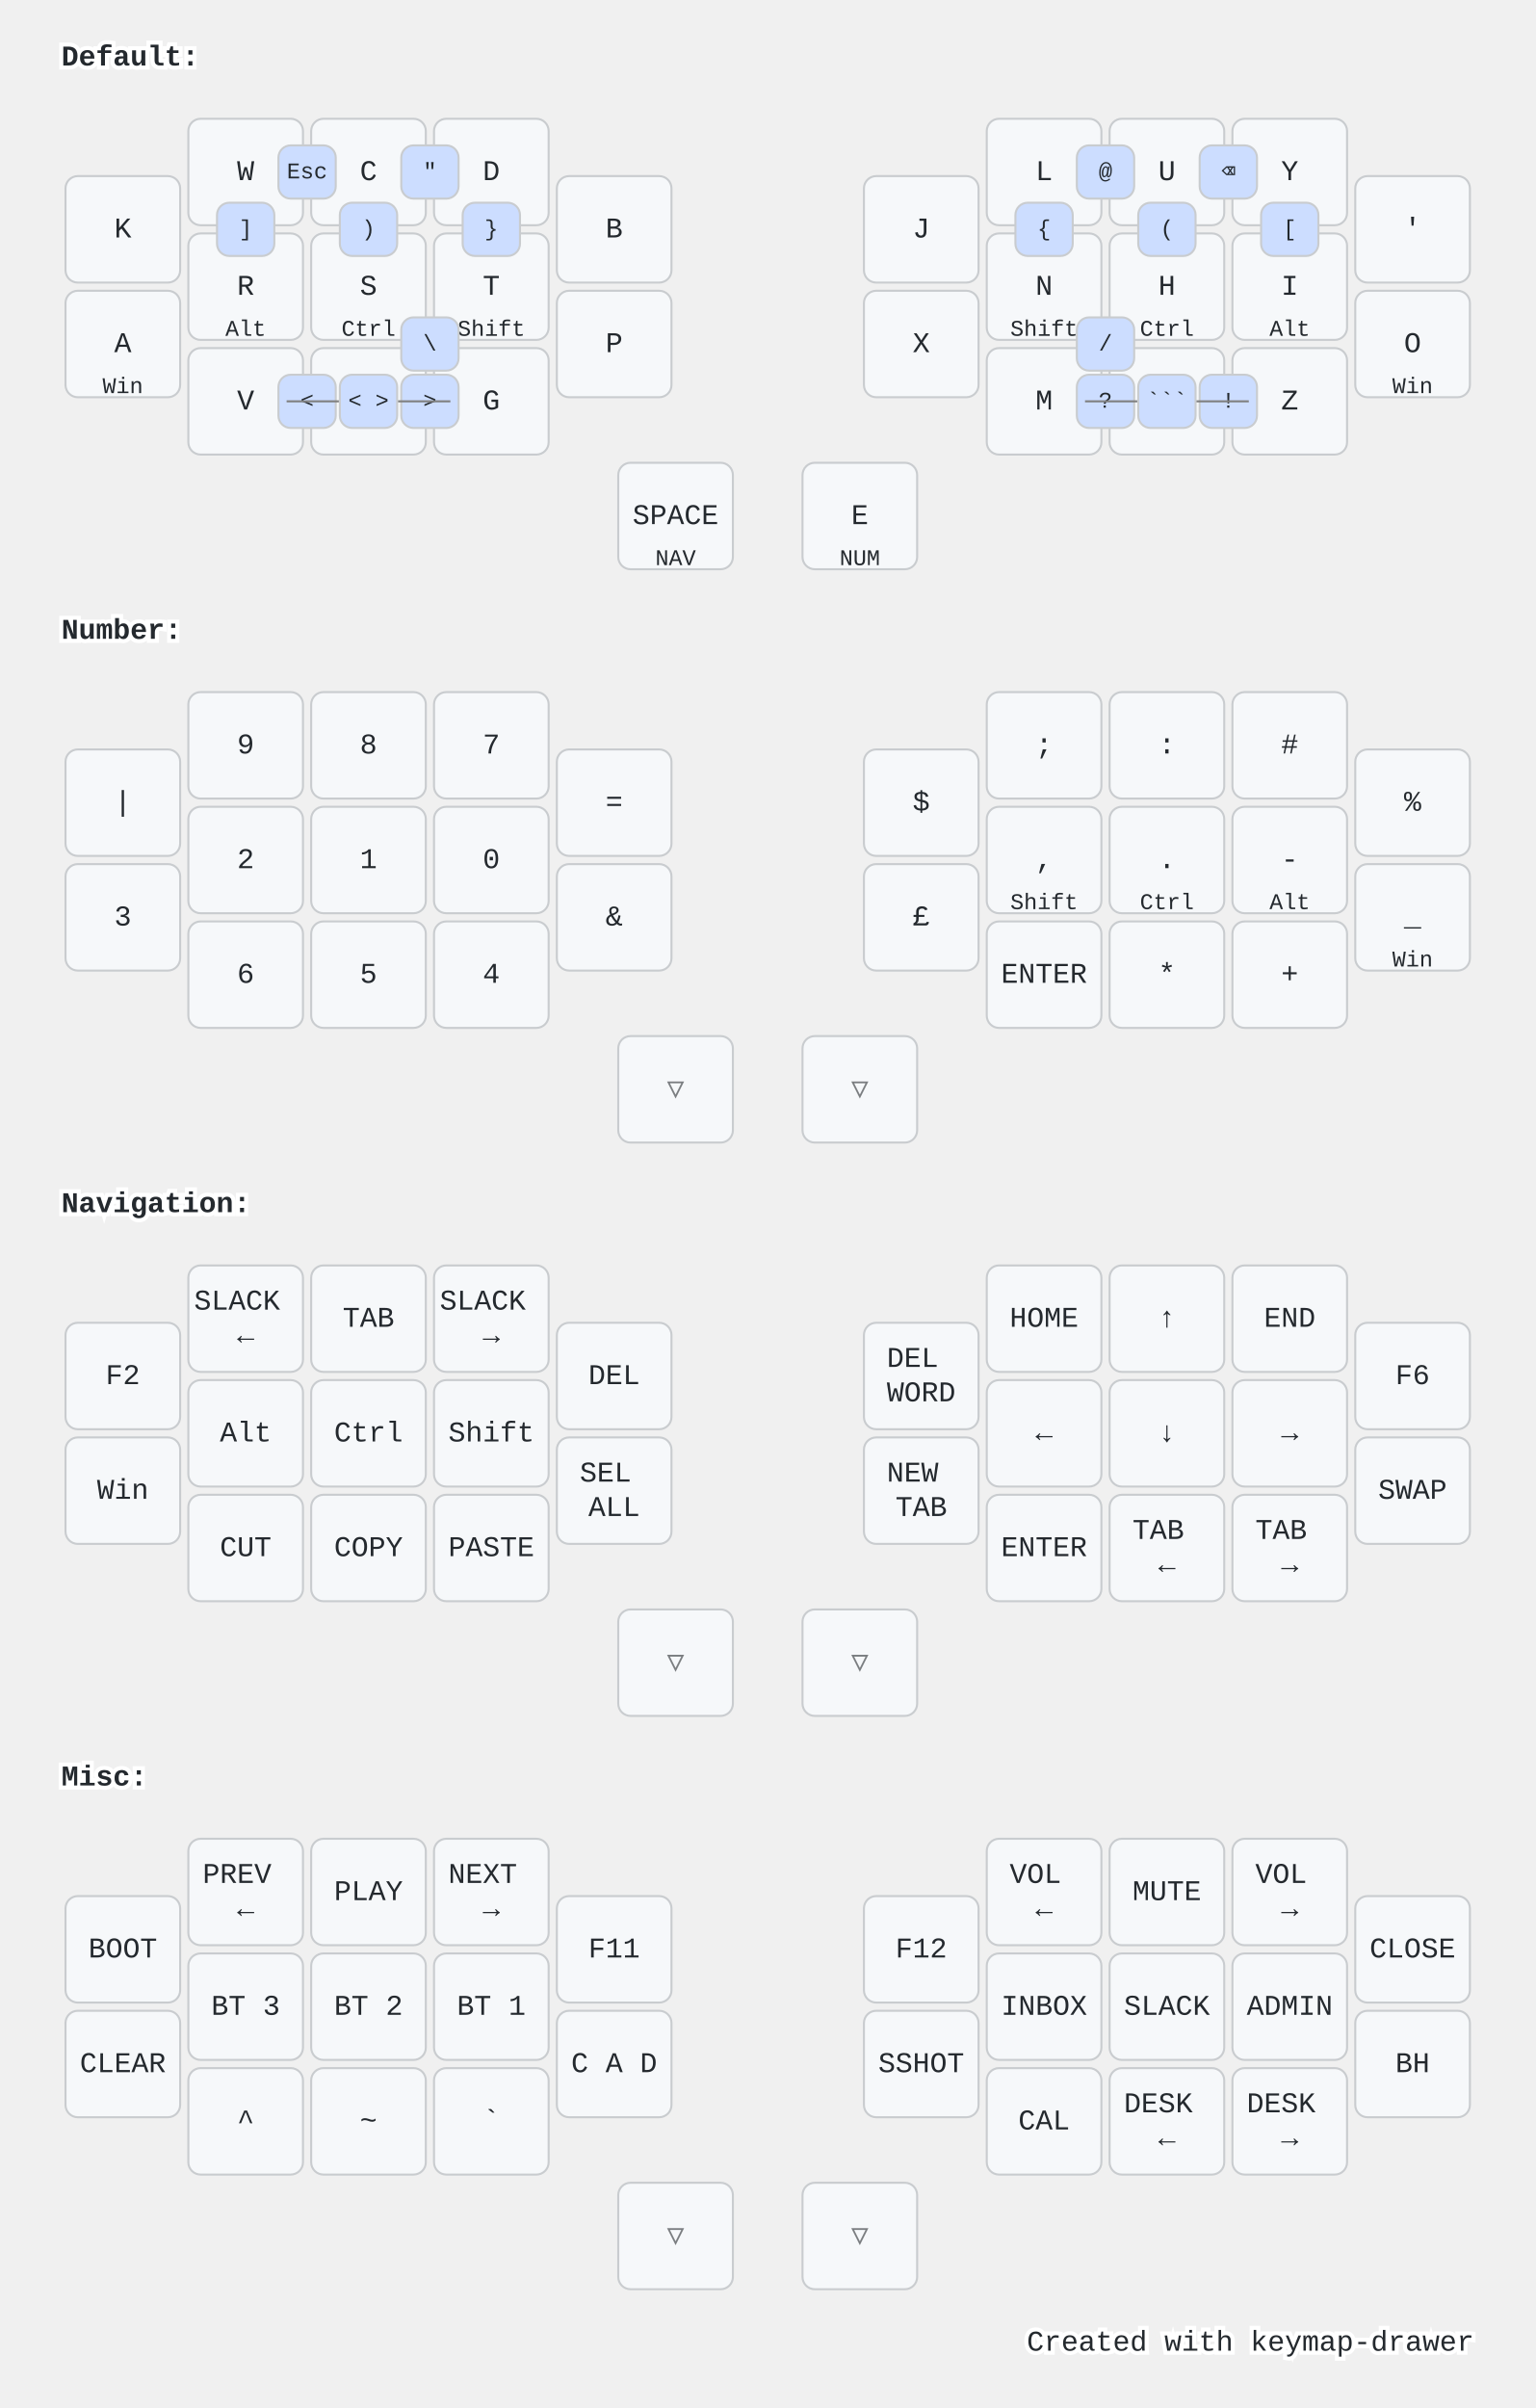
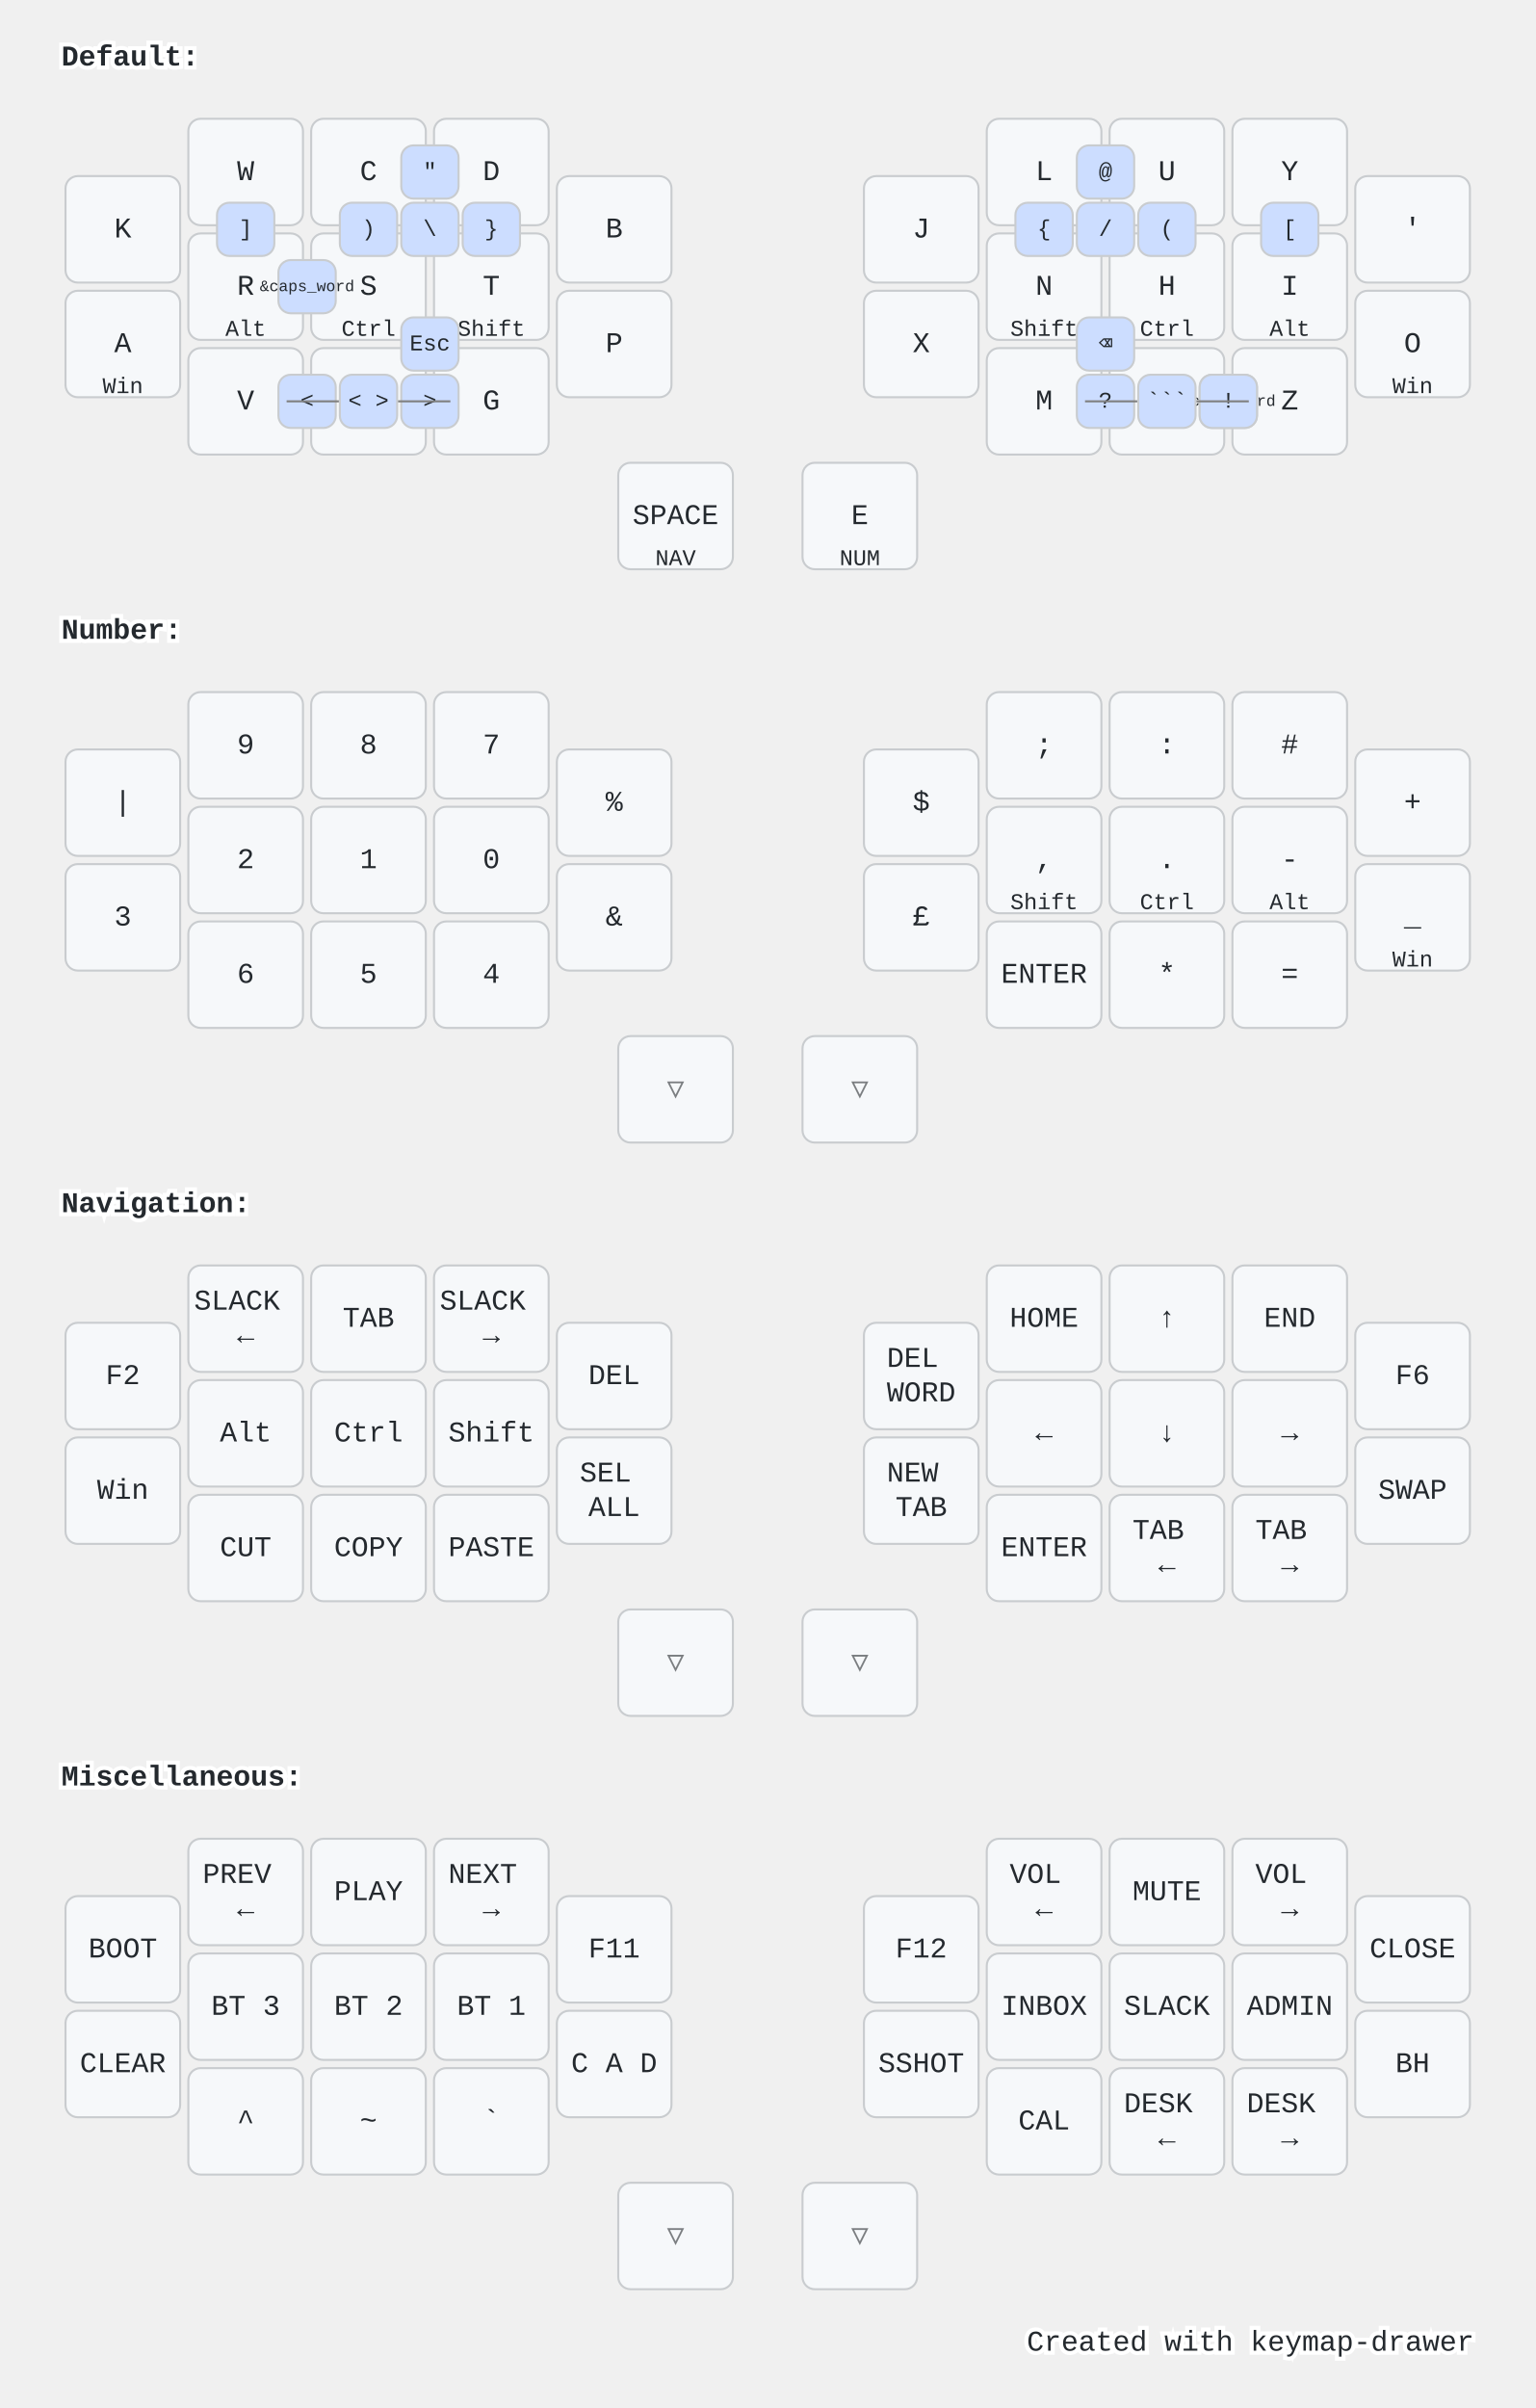
<svg xmlns="http://www.w3.org/2000/svg" width="750" height="1176" viewBox="0 0 750 1176" class="keymap">
  <style>/* inherit to force styles through use tags */
svg path {
    fill: inherit;
}

/* font and background color specifications */
svg.keymap {
    font-family: SFMono-Regular,Consolas,Liberation Mono,Menlo,monospace;
    font-size: 14px;
    font-kerning: normal;
    text-rendering: optimizeLegibility;
    fill: #24292e;
}

/* default key styling */
rect.key {
    fill: #f6f8fa;
}

rect.key, rect.combo {
    stroke: #c9cccf;
    stroke-width: 1;
}

/* default key side styling, only used is draw_key_sides is set */
rect.side {
    filter: brightness(90%);
}

/* color accent for combo boxes */
rect.combo, rect.combo-separate {
    fill: #cdf;
}

/* color accent for held keys */
rect.held, rect.combo.held {
    fill: #fdd;
}

/* color accent for ghost (optional) keys */
rect.ghost, rect.combo.ghost {
    stroke-dasharray: 4, 4;
    stroke-width: 2;
}

text {
    text-anchor: middle;
    dominant-baseline: middle;
}

/* styling for layer labels */
text.label {
    font-weight: bold;
    text-anchor: start;
    stroke: white;
    stroke-width: 4;
    paint-order: stroke;
}

/* styling for optional footer */
text.footer {
    text-anchor: end;
    dominant-baseline: auto;
    stroke: white;
    stroke-width: 4;
    paint-order: stroke;
}

/* styling for combo tap, and key hold/shifted label text */
text.combo, text.hold, text.shifted {
    font-size: 11px;
}

text.hold {
    text-anchor: middle;
    dominant-baseline: auto;
}

text.shifted {
    text-anchor: middle;
    dominant-baseline: hanging;
}

text.layer-activator {
    text-decoration: underline;
}

/* styling for hold/shifted label text in combo box */
text.combo.hold, text.combo.shifted {
    font-size: 8px;
}

/* lighter symbol for transparent keys */
text.trans {
    fill: #7b7e81;
}

/* styling for combo dendrons */
path.combo {
    stroke-width: 1;
    stroke: gray;
    fill: none;
}

/* Start Tabler Icons Cleanup */
/* cannot use height/width with glyphs */
.icon-tabler &gt; path {
    fill: inherit;
    stroke: inherit;
    stroke-width: 2;
}
/* hide tabler's default box */
.icon-tabler &gt; path[stroke="none"][fill="none"] {
    visibility: hidden;
}
/* End Tabler Icons Cleanup */

@media (prefers-color-scheme: dark) {
svg.keymap { fill: #d1d6db; }
rect.key { fill: #3f4750; }
rect.key, rect.combo { stroke: #60666c; }
rect.combo, rect.combo-separate { fill: #1f3d7a; }
rect.held, rect.combo.held { fill: #854747; }
text.label, text.footer { stroke: black; }
text.trans { fill: #7e8184; }
path.combo { stroke: #7f7f7f; }

}</style>
  <g transform="translate(30, 0)" class="layer-Default">
    <text x="0" y="28" class="label" id="Default">Default:</text>
    <g transform="translate(0, 56)">
      <g transform="translate(30, 56)" class="key keypos-0">
        <rect rx="6" ry="6" x="-28" y="-26" width="56" height="52" class="key" />
        <text x="0" y="0" class="key tap">K</text>
      </g>
      <g transform="translate(90, 28)" class="key keypos-1">
        <rect rx="6" ry="6" x="-28" y="-26" width="56" height="52" class="key" />
        <text x="0" y="0" class="key tap">W</text>
      </g>
      <g transform="translate(150, 28)" class="key keypos-2">
        <rect rx="6" ry="6" x="-28" y="-26" width="56" height="52" class="key" />
        <text x="0" y="0" class="key tap">C</text>
      </g>
      <g transform="translate(210, 28)" class="key keypos-3">
        <rect rx="6" ry="6" x="-28" y="-26" width="56" height="52" class="key" />
        <text x="0" y="0" class="key tap">D</text>
      </g>
      <g transform="translate(270, 56)" class="key keypos-4">
        <rect rx="6" ry="6" x="-28" y="-26" width="56" height="52" class="key" />
        <text x="0" y="0" class="key tap">B</text>
      </g>
      <g transform="translate(420, 56)" class="key keypos-5">
        <rect rx="6" ry="6" x="-28" y="-26" width="56" height="52" class="key" />
        <text x="0" y="0" class="key tap">J</text>
      </g>
      <g transform="translate(480, 28)" class="key keypos-6">
        <rect rx="6" ry="6" x="-28" y="-26" width="56" height="52" class="key" />
        <text x="0" y="0" class="key tap">L</text>
      </g>
      <g transform="translate(540, 28)" class="key keypos-7">
        <rect rx="6" ry="6" x="-28" y="-26" width="56" height="52" class="key" />
        <text x="0" y="0" class="key tap">U</text>
      </g>
      <g transform="translate(600, 28)" class="key keypos-8">
        <rect rx="6" ry="6" x="-28" y="-26" width="56" height="52" class="key" />
        <text x="0" y="0" class="key tap">Y</text>
      </g>
      <g transform="translate(660, 56)" class="key keypos-9">
        <rect rx="6" ry="6" x="-28" y="-26" width="56" height="52" class="key" />
        <text x="0" y="0" class="key tap">'</text>
      </g>
      <g transform="translate(30, 112)" class="key keypos-10">
        <rect rx="6" ry="6" x="-28" y="-26" width="56" height="52" class="key" />
        <text x="0" y="0" class="key tap">A</text>
        <text x="0" y="24" class="key hold">Win</text>
      </g>
      <g transform="translate(90, 84)" class="key keypos-11">
        <rect rx="6" ry="6" x="-28" y="-26" width="56" height="52" class="key" />
        <text x="0" y="0" class="key tap">R</text>
        <text x="0" y="24" class="key hold">Alt</text>
      </g>
      <g transform="translate(150, 84)" class="key keypos-12">
        <rect rx="6" ry="6" x="-28" y="-26" width="56" height="52" class="key" />
        <text x="0" y="0" class="key tap">S</text>
        <text x="0" y="24" class="key hold">Ctrl</text>
      </g>
      <g transform="translate(210, 84)" class="key keypos-13">
        <rect rx="6" ry="6" x="-28" y="-26" width="56" height="52" class="key" />
        <text x="0" y="0" class="key tap">T</text>
        <text x="0" y="24" class="key hold">Shift</text>
      </g>
      <g transform="translate(270, 112)" class="key keypos-14">
        <rect rx="6" ry="6" x="-28" y="-26" width="56" height="52" class="key" />
        <text x="0" y="0" class="key tap">P</text>
      </g>
      <g transform="translate(420, 112)" class="key keypos-15">
        <rect rx="6" ry="6" x="-28" y="-26" width="56" height="52" class="key" />
        <text x="0" y="0" class="key tap">X</text>
      </g>
      <g transform="translate(480, 84)" class="key keypos-16">
        <rect rx="6" ry="6" x="-28" y="-26" width="56" height="52" class="key" />
        <text x="0" y="0" class="key tap">N</text>
        <text x="0" y="24" class="key hold">Shift</text>
      </g>
      <g transform="translate(540, 84)" class="key keypos-17">
        <rect rx="6" ry="6" x="-28" y="-26" width="56" height="52" class="key" />
        <text x="0" y="0" class="key tap">H</text>
        <text x="0" y="24" class="key hold">Ctrl</text>
      </g>
      <g transform="translate(600, 84)" class="key keypos-18">
        <rect rx="6" ry="6" x="-28" y="-26" width="56" height="52" class="key" />
        <text x="0" y="0" class="key tap">I</text>
        <text x="0" y="24" class="key hold">Alt</text>
      </g>
      <g transform="translate(660, 112)" class="key keypos-19">
        <rect rx="6" ry="6" x="-28" y="-26" width="56" height="52" class="key" />
        <text x="0" y="0" class="key tap">O</text>
        <text x="0" y="24" class="key hold">Win</text>
      </g>
      <g transform="translate(90, 140)" class="key keypos-20">
        <rect rx="6" ry="6" x="-28" y="-26" width="56" height="52" class="key" />
        <text x="0" y="0" class="key tap">V</text>
      </g>
      <g transform="translate(150, 140)" class="key keypos-21">
        <rect rx="6" ry="6" x="-28" y="-26" width="56" height="52" class="key" />
        <text x="0" y="0" class="key tap">F</text>
      </g>
      <g transform="translate(210, 140)" class="key keypos-22">
        <rect rx="6" ry="6" x="-28" y="-26" width="56" height="52" class="key" />
        <text x="0" y="0" class="key tap">G</text>
      </g>
      <g transform="translate(480, 140)" class="key keypos-23">
        <rect rx="6" ry="6" x="-28" y="-26" width="56" height="52" class="key" />
        <text x="0" y="0" class="key tap">M</text>
      </g>
      <g transform="translate(540, 140)" class="key keypos-24">
        <rect rx="6" ry="6" x="-28" y="-26" width="56" height="52" class="key" />
        <text x="0" y="0" class="key tap">Q</text>
      </g>
      <g transform="translate(600, 140)" class="key keypos-25">
        <rect rx="6" ry="6" x="-28" y="-26" width="56" height="52" class="key" />
        <text x="0" y="0" class="key tap">Z</text>
      </g>
      <g transform="translate(300, 196)" class="key keypos-26">
        <rect rx="6" ry="6" x="-28" y="-26" width="56" height="52" class="key" />
        <text x="0" y="0" class="key tap">SPACE</text>
        <text x="0" y="24" class="key hold">NAV</text>
      </g>
      <g transform="translate(390, 196)" class="key keypos-27">
        <rect rx="6" ry="6" x="-28" y="-26" width="56" height="52" class="key" />
        <text x="0" y="0" class="key tap">E</text>
        <text x="0" y="24" class="key hold">NUM</text>
      </g>
      <g class="combo combopos-0">
        <rect rx="6" ry="6" x="196" y="43" width="28" height="26" class="combo" />
        <text x="210" y="56" class="combo tap">}</text>
      </g>
      <g class="combo combopos-1">
        <rect rx="6" ry="6" x="136" y="43" width="28" height="26" class="combo" />
        <text x="150" y="56" class="combo tap">)</text>
      </g>
      <g class="combo combopos-2">
        <rect rx="6" ry="6" x="76" y="43" width="28" height="26" class="combo" />
        <text x="90" y="56" class="combo tap">]</text>
      </g>
      <g class="combo combopos-3">
        <rect rx="6" ry="6" x="586" y="43" width="28" height="26" class="combo" />
        <text x="600" y="56" class="combo tap">[</text>
      </g>
      <g class="combo combopos-4">
        <rect rx="6" ry="6" x="526" y="43" width="28" height="26" class="combo" />
        <text x="540" y="56" class="combo tap">(</text>
      </g>
      <g class="combo combopos-5">
        <rect rx="6" ry="6" x="466" y="43" width="28" height="26" class="combo" />
        <text x="480" y="56" class="combo tap">{</text>
      </g>
      <g class="combo combopos-6">
+         <rect rx="6" ry="6" x="106" y="71" width="28" height="26" class="combo" />
+         <text x="120" y="84" class="combo tap">
+           <tspan style="font-size: 70%">&amp;caps_word</tspan>
+         </text>
+       </g>
+       <g class="combo combopos-7">
+         <rect rx="6" ry="6" x="556" y="127" width="28" height="26" class="combo" />
+         <text x="570" y="140" class="combo tap">
+           <tspan style="font-size: 70%">&amp;caps_word</tspan>
+         </text>
+       </g>
+       <g class="combo combopos-8">
        <rect rx="6" ry="6" x="106" y="127" width="28" height="26" class="combo" />
        <text x="120" y="140" class="combo tap">&lt;</text>
      </g>
-       <g class="combo combopos-7">
+       <g class="combo combopos-9">
        <rect rx="6" ry="6" x="166" y="127" width="28" height="26" class="combo" />
        <text x="180" y="140" class="combo tap">&gt;</text>
      </g>
-       <g class="combo combopos-8">
+       <g class="combo combopos-10">
        <rect rx="6" ry="6" x="166" y="15" width="28" height="26" class="combo" />
        <text x="180" y="28" class="combo tap">"</text>
      </g>
-       <g class="combo combopos-9">
+       <g class="combo combopos-11">
        <rect rx="6" ry="6" x="496" y="15" width="28" height="26" class="combo" />
        <text x="510" y="28" class="combo tap">@</text>
      </g>
-       <g class="combo combopos-10">
-         <rect rx="6" ry="6" x="496" y="99" width="28" height="26" class="combo" />
-         <text x="510" y="112" class="combo tap">/</text>
-       </g>
-       <g class="combo combopos-11">
-         <rect rx="6" ry="6" x="166" y="99" width="28" height="26" class="combo" />
-         <text x="180" y="112" class="combo tap">\</text>
-       </g>
      <g class="combo combopos-12">
+         <rect rx="6" ry="6" x="496" y="43" width="28" height="26" class="combo" />
+         <text x="510" y="56" class="combo tap">/</text>
+       </g>
+       <g class="combo combopos-13">
+         <rect rx="6" ry="6" x="166" y="43" width="28" height="26" class="combo" />
+         <text x="180" y="56" class="combo tap">\</text>
+       </g>
+       <g class="combo combopos-14">
        <rect rx="6" ry="6" x="556" y="127" width="28" height="26" class="combo" />
        <text x="570" y="140" class="combo tap">!</text>
      </g>
-       <g class="combo combopos-13">
+       <g class="combo combopos-15">
        <rect rx="6" ry="6" x="496" y="127" width="28" height="26" class="combo" />
        <text x="510" y="140" class="combo tap">?</text>
      </g>
-       <g class="combo combopos-14">
+       <g class="combo combopos-16">
        <path d="M540,140 l-40,0" class="combo" />
        <path d="M540,140 l40,0" class="combo" />
        <rect rx="6" ry="6" x="526" y="127" width="28" height="26" class="combo" />
        <text x="540" y="140" class="combo tap">```</text>
      </g>
-       <g class="combo combopos-15">
+       <g class="combo combopos-17">
        <path d="M150,140 l-40,0" class="combo" />
        <path d="M150,140 l40,0" class="combo" />
        <rect rx="6" ry="6" x="136" y="127" width="28" height="26" class="combo" />
        <text x="150" y="140" class="combo tap">&lt; &gt;</text>
      </g>
-       <g class="combo combopos-16">
-         <rect rx="6" ry="6" x="106" y="15" width="28" height="26" class="combo" />
-         <text x="120" y="28" class="combo tap">Esc</text>
-       </g>
-       <g class="combo combopos-17">
-         <rect rx="6" ry="6" x="556" y="15" width="28" height="26" class="combo" />
-         <text x="570" y="28" class="combo tap">⌫</text>
+       <g class="combo combopos-18">
+         <rect rx="6" ry="6" x="166" y="99" width="28" height="26" class="combo" />
+         <text x="180" y="112" class="combo tap">Esc</text>
+       </g>
+       <g class="combo combopos-19">
+         <rect rx="6" ry="6" x="496" y="99" width="28" height="26" class="combo" />
+         <text x="510" y="112" class="combo tap">⌫</text>
      </g>
    </g>
  </g>
  <g transform="translate(30, 280)" class="layer-Number">
    <text x="0" y="28" class="label" id="Number">Number:</text>
    <g transform="translate(0, 56)">
      <g transform="translate(30, 56)" class="key keypos-0">
        <rect rx="6" ry="6" x="-28" y="-26" width="56" height="52" class="key" />
        <text x="0" y="0" class="key tap">|</text>
      </g>
      <g transform="translate(90, 28)" class="key keypos-1">
        <rect rx="6" ry="6" x="-28" y="-26" width="56" height="52" class="key" />
        <text x="0" y="0" class="key tap">9</text>
      </g>
      <g transform="translate(150, 28)" class="key keypos-2">
        <rect rx="6" ry="6" x="-28" y="-26" width="56" height="52" class="key" />
        <text x="0" y="0" class="key tap">8</text>
      </g>
      <g transform="translate(210, 28)" class="key keypos-3">
        <rect rx="6" ry="6" x="-28" y="-26" width="56" height="52" class="key" />
        <text x="0" y="0" class="key tap">7</text>
      </g>
      <g transform="translate(270, 56)" class="key keypos-4">
        <rect rx="6" ry="6" x="-28" y="-26" width="56" height="52" class="key" />
-         <text x="0" y="0" class="key tap">=</text>
+         <text x="0" y="0" class="key tap">%</text>
      </g>
      <g transform="translate(420, 56)" class="key keypos-5">
        <rect rx="6" ry="6" x="-28" y="-26" width="56" height="52" class="key" />
        <text x="0" y="0" class="key tap">$</text>
      </g>
      <g transform="translate(480, 28)" class="key keypos-6">
        <rect rx="6" ry="6" x="-28" y="-26" width="56" height="52" class="key" />
        <text x="0" y="0" class="key tap">;</text>
      </g>
      <g transform="translate(540, 28)" class="key keypos-7">
        <rect rx="6" ry="6" x="-28" y="-26" width="56" height="52" class="key" />
        <text x="0" y="0" class="key tap">:</text>
      </g>
      <g transform="translate(600, 28)" class="key keypos-8">
        <rect rx="6" ry="6" x="-28" y="-26" width="56" height="52" class="key" />
        <text x="0" y="0" class="key tap">#</text>
      </g>
      <g transform="translate(660, 56)" class="key keypos-9">
        <rect rx="6" ry="6" x="-28" y="-26" width="56" height="52" class="key" />
-         <text x="0" y="0" class="key tap">%</text>
+         <text x="0" y="0" class="key tap">+</text>
      </g>
      <g transform="translate(30, 112)" class="key keypos-10">
        <rect rx="6" ry="6" x="-28" y="-26" width="56" height="52" class="key" />
        <text x="0" y="0" class="key tap">3</text>
      </g>
      <g transform="translate(90, 84)" class="key keypos-11">
        <rect rx="6" ry="6" x="-28" y="-26" width="56" height="52" class="key" />
        <text x="0" y="0" class="key tap">2</text>
      </g>
      <g transform="translate(150, 84)" class="key keypos-12">
        <rect rx="6" ry="6" x="-28" y="-26" width="56" height="52" class="key" />
        <text x="0" y="0" class="key tap">1</text>
      </g>
      <g transform="translate(210, 84)" class="key keypos-13">
        <rect rx="6" ry="6" x="-28" y="-26" width="56" height="52" class="key" />
        <text x="0" y="0" class="key tap">0</text>
      </g>
      <g transform="translate(270, 112)" class="key keypos-14">
        <rect rx="6" ry="6" x="-28" y="-26" width="56" height="52" class="key" />
        <text x="0" y="0" class="key tap">&amp;</text>
      </g>
      <g transform="translate(420, 112)" class="key keypos-15">
        <rect rx="6" ry="6" x="-28" y="-26" width="56" height="52" class="key" />
        <text x="0" y="0" class="key tap">£</text>
      </g>
      <g transform="translate(480, 84)" class="key keypos-16">
        <rect rx="6" ry="6" x="-28" y="-26" width="56" height="52" class="key" />
        <text x="0" y="0" class="key tap">,</text>
        <text x="0" y="24" class="key hold">Shift</text>
      </g>
      <g transform="translate(540, 84)" class="key keypos-17">
        <rect rx="6" ry="6" x="-28" y="-26" width="56" height="52" class="key" />
        <text x="0" y="0" class="key tap">.</text>
        <text x="0" y="24" class="key hold">Ctrl</text>
      </g>
      <g transform="translate(600, 84)" class="key keypos-18">
        <rect rx="6" ry="6" x="-28" y="-26" width="56" height="52" class="key" />
        <text x="0" y="0" class="key tap">-</text>
        <text x="0" y="24" class="key hold">Alt</text>
      </g>
      <g transform="translate(660, 112)" class="key keypos-19">
        <rect rx="6" ry="6" x="-28" y="-26" width="56" height="52" class="key" />
        <text x="0" y="0" class="key tap">_</text>
        <text x="0" y="24" class="key hold">Win</text>
      </g>
      <g transform="translate(90, 140)" class="key keypos-20">
        <rect rx="6" ry="6" x="-28" y="-26" width="56" height="52" class="key" />
        <text x="0" y="0" class="key tap">6</text>
      </g>
      <g transform="translate(150, 140)" class="key keypos-21">
        <rect rx="6" ry="6" x="-28" y="-26" width="56" height="52" class="key" />
        <text x="0" y="0" class="key tap">5</text>
      </g>
      <g transform="translate(210, 140)" class="key keypos-22">
        <rect rx="6" ry="6" x="-28" y="-26" width="56" height="52" class="key" />
        <text x="0" y="0" class="key tap">4</text>
      </g>
      <g transform="translate(480, 140)" class="key keypos-23">
        <rect rx="6" ry="6" x="-28" y="-26" width="56" height="52" class="key" />
        <text x="0" y="0" class="key tap">ENTER</text>
      </g>
      <g transform="translate(540, 140)" class="key keypos-24">
        <rect rx="6" ry="6" x="-28" y="-26" width="56" height="52" class="key" />
        <text x="0" y="0" class="key tap">*</text>
      </g>
      <g transform="translate(600, 140)" class="key keypos-25">
        <rect rx="6" ry="6" x="-28" y="-26" width="56" height="52" class="key" />
-         <text x="0" y="0" class="key tap">+</text>
+         <text x="0" y="0" class="key tap">=</text>
      </g>
      <g transform="translate(300, 196)" class="key trans keypos-26">
        <rect rx="6" ry="6" x="-28" y="-26" width="56" height="52" class="key trans" />
        <text x="0" y="0" class="key trans tap">▽</text>
      </g>
      <g transform="translate(390, 196)" class="key trans keypos-27">
        <rect rx="6" ry="6" x="-28" y="-26" width="56" height="52" class="key trans" />
        <text x="0" y="0" class="key trans tap">▽</text>
      </g>
    </g>
  </g>
  <g transform="translate(30, 560)" class="layer-Navigation">
    <text x="0" y="28" class="label" id="Navigation">Navigation:</text>
    <g transform="translate(0, 56)">
      <g transform="translate(30, 56)" class="key keypos-0">
        <rect rx="6" ry="6" x="-28" y="-26" width="56" height="52" class="key" />
        <text x="0" y="0" class="key tap">F2</text>
      </g>
      <g transform="translate(90, 28)" class="key keypos-1">
        <rect rx="6" ry="6" x="-28" y="-26" width="56" height="52" class="key" />
        <text x="0" y="0" class="key tap">
          <tspan x="0" dy="-0.6em">SLACK</tspan>
          <tspan x="0" dy="1.2em">←</tspan>
        </text>
      </g>
      <g transform="translate(150, 28)" class="key keypos-2">
        <rect rx="6" ry="6" x="-28" y="-26" width="56" height="52" class="key" />
        <text x="0" y="0" class="key tap">TAB</text>
      </g>
      <g transform="translate(210, 28)" class="key keypos-3">
        <rect rx="6" ry="6" x="-28" y="-26" width="56" height="52" class="key" />
        <text x="0" y="0" class="key tap">
          <tspan x="0" dy="-0.6em">SLACK</tspan>
          <tspan x="0" dy="1.2em">→</tspan>
        </text>
      </g>
      <g transform="translate(270, 56)" class="key keypos-4">
        <rect rx="6" ry="6" x="-28" y="-26" width="56" height="52" class="key" />
        <text x="0" y="0" class="key tap">DEL</text>
      </g>
      <g transform="translate(420, 56)" class="key keypos-5">
        <rect rx="6" ry="6" x="-28" y="-26" width="56" height="52" class="key" />
        <text x="0" y="0" class="key tap">
          <tspan x="0" dy="-0.6em">DEL</tspan>
          <tspan x="0" dy="1.2em">WORD</tspan>
        </text>
      </g>
      <g transform="translate(480, 28)" class="key keypos-6">
        <rect rx="6" ry="6" x="-28" y="-26" width="56" height="52" class="key" />
        <text x="0" y="0" class="key tap">HOME</text>
      </g>
      <g transform="translate(540, 28)" class="key keypos-7">
        <rect rx="6" ry="6" x="-28" y="-26" width="56" height="52" class="key" />
        <text x="0" y="0" class="key tap">↑</text>
      </g>
      <g transform="translate(600, 28)" class="key keypos-8">
        <rect rx="6" ry="6" x="-28" y="-26" width="56" height="52" class="key" />
        <text x="0" y="0" class="key tap">END</text>
      </g>
      <g transform="translate(660, 56)" class="key keypos-9">
        <rect rx="6" ry="6" x="-28" y="-26" width="56" height="52" class="key" />
        <text x="0" y="0" class="key tap">F6</text>
      </g>
      <g transform="translate(30, 112)" class="key keypos-10">
        <rect rx="6" ry="6" x="-28" y="-26" width="56" height="52" class="key" />
        <text x="0" y="0" class="key tap">Win</text>
      </g>
      <g transform="translate(90, 84)" class="key keypos-11">
        <rect rx="6" ry="6" x="-28" y="-26" width="56" height="52" class="key" />
        <text x="0" y="0" class="key tap">Alt</text>
      </g>
      <g transform="translate(150, 84)" class="key keypos-12">
        <rect rx="6" ry="6" x="-28" y="-26" width="56" height="52" class="key" />
        <text x="0" y="0" class="key tap">Ctrl</text>
      </g>
      <g transform="translate(210, 84)" class="key keypos-13">
        <rect rx="6" ry="6" x="-28" y="-26" width="56" height="52" class="key" />
        <text x="0" y="0" class="key tap">Shift</text>
      </g>
      <g transform="translate(270, 112)" class="key keypos-14">
        <rect rx="6" ry="6" x="-28" y="-26" width="56" height="52" class="key" />
        <text x="0" y="0" class="key tap">
          <tspan x="0" dy="-0.6em">SEL</tspan>
          <tspan x="0" dy="1.2em">ALL</tspan>
        </text>
      </g>
      <g transform="translate(420, 112)" class="key keypos-15">
        <rect rx="6" ry="6" x="-28" y="-26" width="56" height="52" class="key" />
        <text x="0" y="0" class="key tap">
          <tspan x="0" dy="-0.6em">NEW</tspan>
          <tspan x="0" dy="1.2em">TAB</tspan>
        </text>
      </g>
      <g transform="translate(480, 84)" class="key keypos-16">
        <rect rx="6" ry="6" x="-28" y="-26" width="56" height="52" class="key" />
        <text x="0" y="0" class="key tap">←</text>
      </g>
      <g transform="translate(540, 84)" class="key keypos-17">
        <rect rx="6" ry="6" x="-28" y="-26" width="56" height="52" class="key" />
        <text x="0" y="0" class="key tap">↓</text>
      </g>
      <g transform="translate(600, 84)" class="key keypos-18">
        <rect rx="6" ry="6" x="-28" y="-26" width="56" height="52" class="key" />
        <text x="0" y="0" class="key tap">→</text>
      </g>
      <g transform="translate(660, 112)" class="key keypos-19">
        <rect rx="6" ry="6" x="-28" y="-26" width="56" height="52" class="key" />
        <text x="0" y="0" class="key tap">SWAP</text>
      </g>
      <g transform="translate(90, 140)" class="key keypos-20">
        <rect rx="6" ry="6" x="-28" y="-26" width="56" height="52" class="key" />
        <text x="0" y="0" class="key tap">CUT</text>
      </g>
      <g transform="translate(150, 140)" class="key keypos-21">
        <rect rx="6" ry="6" x="-28" y="-26" width="56" height="52" class="key" />
        <text x="0" y="0" class="key tap">COPY</text>
      </g>
      <g transform="translate(210, 140)" class="key keypos-22">
        <rect rx="6" ry="6" x="-28" y="-26" width="56" height="52" class="key" />
        <text x="0" y="0" class="key tap">PASTE</text>
      </g>
      <g transform="translate(480, 140)" class="key keypos-23">
        <rect rx="6" ry="6" x="-28" y="-26" width="56" height="52" class="key" />
        <text x="0" y="0" class="key tap">ENTER</text>
      </g>
      <g transform="translate(540, 140)" class="key keypos-24">
        <rect rx="6" ry="6" x="-28" y="-26" width="56" height="52" class="key" />
        <text x="0" y="0" class="key tap">
          <tspan x="0" dy="-0.6em">TAB</tspan>
          <tspan x="0" dy="1.2em">←</tspan>
        </text>
      </g>
      <g transform="translate(600, 140)" class="key keypos-25">
        <rect rx="6" ry="6" x="-28" y="-26" width="56" height="52" class="key" />
        <text x="0" y="0" class="key tap">
          <tspan x="0" dy="-0.6em">TAB</tspan>
          <tspan x="0" dy="1.2em">→</tspan>
        </text>
      </g>
      <g transform="translate(300, 196)" class="key trans keypos-26">
        <rect rx="6" ry="6" x="-28" y="-26" width="56" height="52" class="key trans" />
        <text x="0" y="0" class="key trans tap">▽</text>
      </g>
      <g transform="translate(390, 196)" class="key trans keypos-27">
        <rect rx="6" ry="6" x="-28" y="-26" width="56" height="52" class="key trans" />
        <text x="0" y="0" class="key trans tap">▽</text>
      </g>
    </g>
  </g>
-   <g transform="translate(30, 840)" class="layer-Misc">
-     <text x="0" y="28" class="label" id="Misc">Misc:</text>
+   <g transform="translate(30, 840)" class="layer-Miscellaneous">
+     <text x="0" y="28" class="label" id="Miscellaneous">Miscellaneous:</text>
    <g transform="translate(0, 56)">
      <g transform="translate(30, 56)" class="key keypos-0">
        <rect rx="6" ry="6" x="-28" y="-26" width="56" height="52" class="key" />
        <text x="0" y="0" class="key tap">BOOT</text>
      </g>
      <g transform="translate(90, 28)" class="key keypos-1">
        <rect rx="6" ry="6" x="-28" y="-26" width="56" height="52" class="key" />
        <text x="0" y="0" class="key tap">
          <tspan x="0" dy="-0.6em">PREV</tspan>
          <tspan x="0" dy="1.2em">←</tspan>
        </text>
      </g>
      <g transform="translate(150, 28)" class="key keypos-2">
        <rect rx="6" ry="6" x="-28" y="-26" width="56" height="52" class="key" />
        <text x="0" y="0" class="key tap">PLAY</text>
      </g>
      <g transform="translate(210, 28)" class="key keypos-3">
        <rect rx="6" ry="6" x="-28" y="-26" width="56" height="52" class="key" />
        <text x="0" y="0" class="key tap">
          <tspan x="0" dy="-0.6em">NEXT</tspan>
          <tspan x="0" dy="1.2em">→</tspan>
        </text>
      </g>
      <g transform="translate(270, 56)" class="key keypos-4">
        <rect rx="6" ry="6" x="-28" y="-26" width="56" height="52" class="key" />
        <text x="0" y="0" class="key tap">F11</text>
      </g>
      <g transform="translate(420, 56)" class="key keypos-5">
        <rect rx="6" ry="6" x="-28" y="-26" width="56" height="52" class="key" />
        <text x="0" y="0" class="key tap">F12</text>
      </g>
      <g transform="translate(480, 28)" class="key keypos-6">
        <rect rx="6" ry="6" x="-28" y="-26" width="56" height="52" class="key" />
        <text x="0" y="0" class="key tap">
          <tspan x="0" dy="-0.6em">VOL</tspan>
          <tspan x="0" dy="1.2em">←</tspan>
        </text>
      </g>
      <g transform="translate(540, 28)" class="key keypos-7">
        <rect rx="6" ry="6" x="-28" y="-26" width="56" height="52" class="key" />
        <text x="0" y="0" class="key tap">MUTE</text>
      </g>
      <g transform="translate(600, 28)" class="key keypos-8">
        <rect rx="6" ry="6" x="-28" y="-26" width="56" height="52" class="key" />
        <text x="0" y="0" class="key tap">
          <tspan x="0" dy="-0.6em">VOL</tspan>
          <tspan x="0" dy="1.2em">→</tspan>
        </text>
      </g>
      <g transform="translate(660, 56)" class="key keypos-9">
        <rect rx="6" ry="6" x="-28" y="-26" width="56" height="52" class="key" />
        <text x="0" y="0" class="key tap">CLOSE</text>
      </g>
      <g transform="translate(30, 112)" class="key keypos-10">
        <rect rx="6" ry="6" x="-28" y="-26" width="56" height="52" class="key" />
        <text x="0" y="0" class="key tap">CLEAR</text>
      </g>
      <g transform="translate(90, 84)" class="key keypos-11">
        <rect rx="6" ry="6" x="-28" y="-26" width="56" height="52" class="key" />
        <text x="0" y="0" class="key tap">BT 3</text>
      </g>
      <g transform="translate(150, 84)" class="key keypos-12">
        <rect rx="6" ry="6" x="-28" y="-26" width="56" height="52" class="key" />
        <text x="0" y="0" class="key tap">BT 2</text>
      </g>
      <g transform="translate(210, 84)" class="key keypos-13">
        <rect rx="6" ry="6" x="-28" y="-26" width="56" height="52" class="key" />
        <text x="0" y="0" class="key tap">BT 1</text>
      </g>
      <g transform="translate(270, 112)" class="key keypos-14">
        <rect rx="6" ry="6" x="-28" y="-26" width="56" height="52" class="key" />
        <text x="0" y="0" class="key tap">C A D</text>
      </g>
      <g transform="translate(420, 112)" class="key keypos-15">
        <rect rx="6" ry="6" x="-28" y="-26" width="56" height="52" class="key" />
        <text x="0" y="0" class="key tap">SSHOT</text>
      </g>
      <g transform="translate(480, 84)" class="key keypos-16">
        <rect rx="6" ry="6" x="-28" y="-26" width="56" height="52" class="key" />
        <text x="0" y="0" class="key tap">INBOX</text>
      </g>
      <g transform="translate(540, 84)" class="key keypos-17">
        <rect rx="6" ry="6" x="-28" y="-26" width="56" height="52" class="key" />
        <text x="0" y="0" class="key tap">SLACK</text>
      </g>
      <g transform="translate(600, 84)" class="key keypos-18">
        <rect rx="6" ry="6" x="-28" y="-26" width="56" height="52" class="key" />
        <text x="0" y="0" class="key tap">ADMIN</text>
      </g>
      <g transform="translate(660, 112)" class="key keypos-19">
        <rect rx="6" ry="6" x="-28" y="-26" width="56" height="52" class="key" />
        <text x="0" y="0" class="key tap">BH</text>
      </g>
      <g transform="translate(90, 140)" class="key keypos-20">
        <rect rx="6" ry="6" x="-28" y="-26" width="56" height="52" class="key" />
        <text x="0" y="0" class="key tap">^</text>
      </g>
      <g transform="translate(150, 140)" class="key keypos-21">
        <rect rx="6" ry="6" x="-28" y="-26" width="56" height="52" class="key" />
        <text x="0" y="0" class="key tap">~</text>
      </g>
      <g transform="translate(210, 140)" class="key keypos-22">
        <rect rx="6" ry="6" x="-28" y="-26" width="56" height="52" class="key" />
        <text x="0" y="0" class="key tap">`</text>
      </g>
      <g transform="translate(480, 140)" class="key keypos-23">
        <rect rx="6" ry="6" x="-28" y="-26" width="56" height="52" class="key" />
        <text x="0" y="0" class="key tap">CAL</text>
      </g>
      <g transform="translate(540, 140)" class="key keypos-24">
        <rect rx="6" ry="6" x="-28" y="-26" width="56" height="52" class="key" />
        <text x="0" y="0" class="key tap">
          <tspan x="0" dy="-0.6em">DESK</tspan>
          <tspan x="0" dy="1.2em">←</tspan>
        </text>
      </g>
      <g transform="translate(600, 140)" class="key keypos-25">
        <rect rx="6" ry="6" x="-28" y="-26" width="56" height="52" class="key" />
        <text x="0" y="0" class="key tap">
          <tspan x="0" dy="-0.6em">DESK</tspan>
          <tspan x="0" dy="1.2em">→</tspan>
        </text>
      </g>
      <g transform="translate(300, 196)" class="key trans keypos-26">
        <rect rx="6" ry="6" x="-28" y="-26" width="56" height="52" class="key trans" />
        <text x="0" y="0" class="key trans tap">▽</text>
      </g>
      <g transform="translate(390, 196)" class="key trans keypos-27">
        <rect rx="6" ry="6" x="-28" y="-26" width="56" height="52" class="key trans" />
        <text x="0" y="0" class="key trans tap">▽</text>
      </g>
    </g>
  </g>
  <text x="720.0" y="1148.0" class="footer">Created with <a href="https://github.com/caksoylar/keymap-drawer">keymap-drawer</a>
  </text>
</svg>
